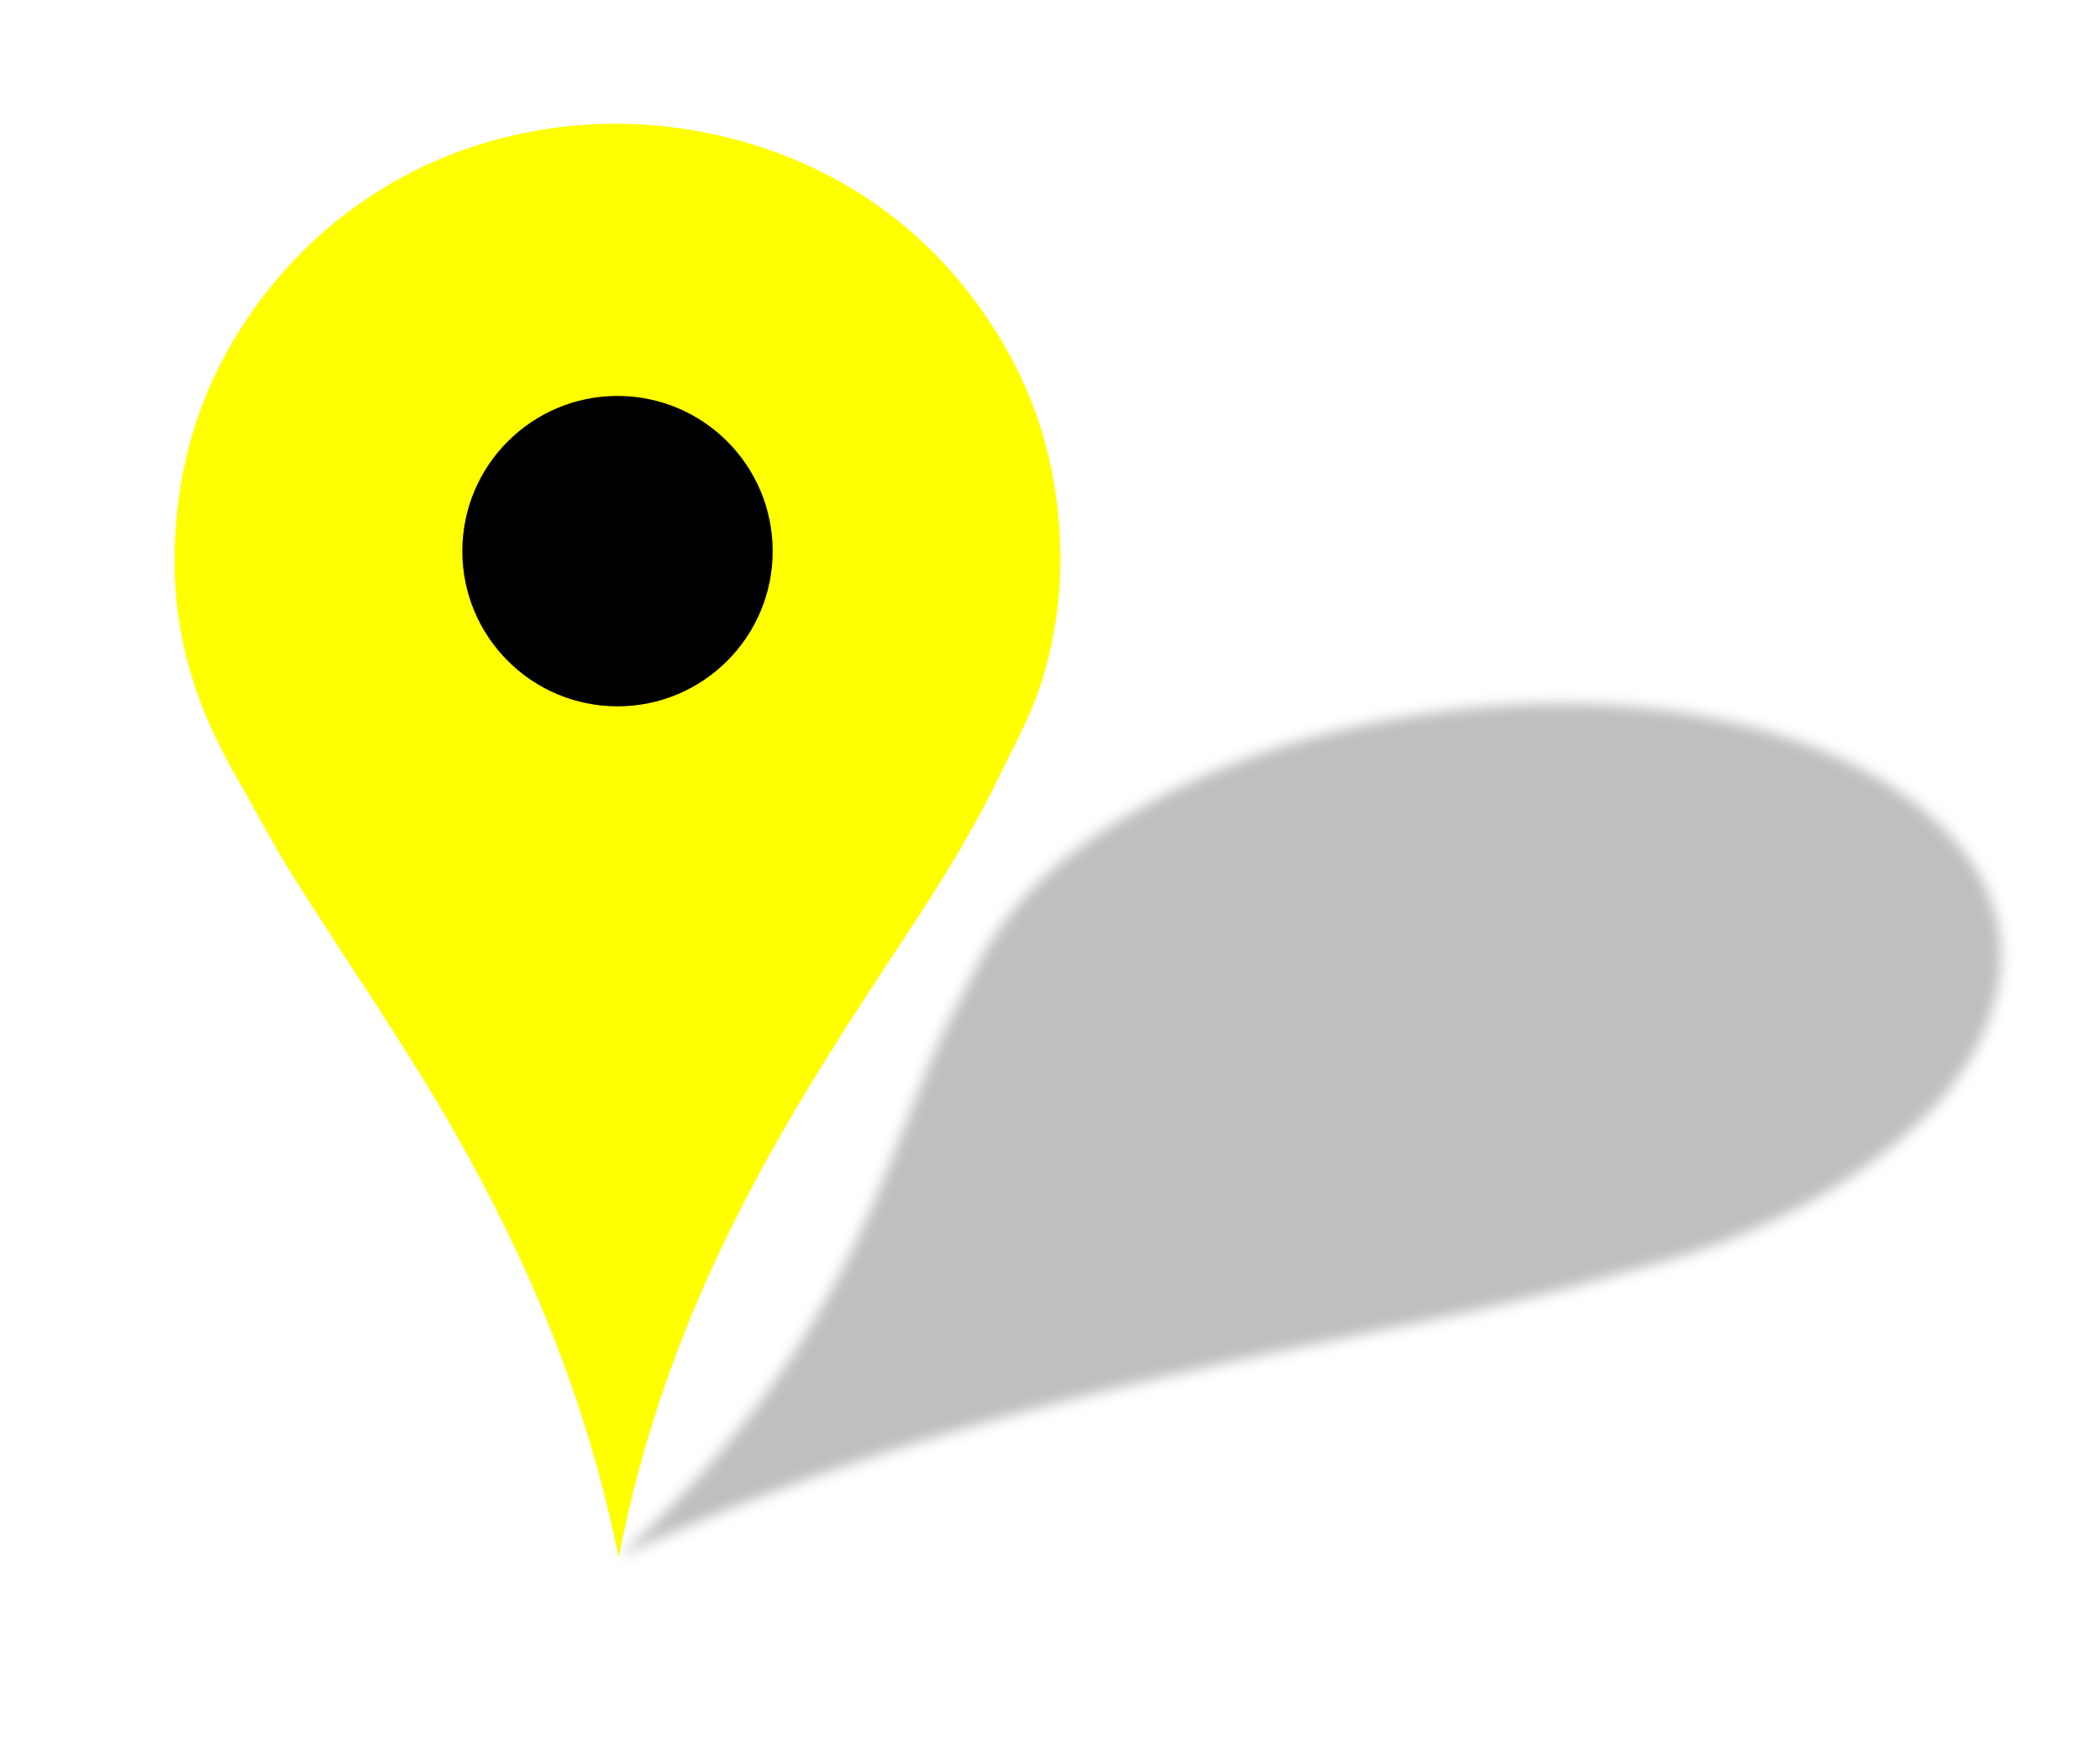
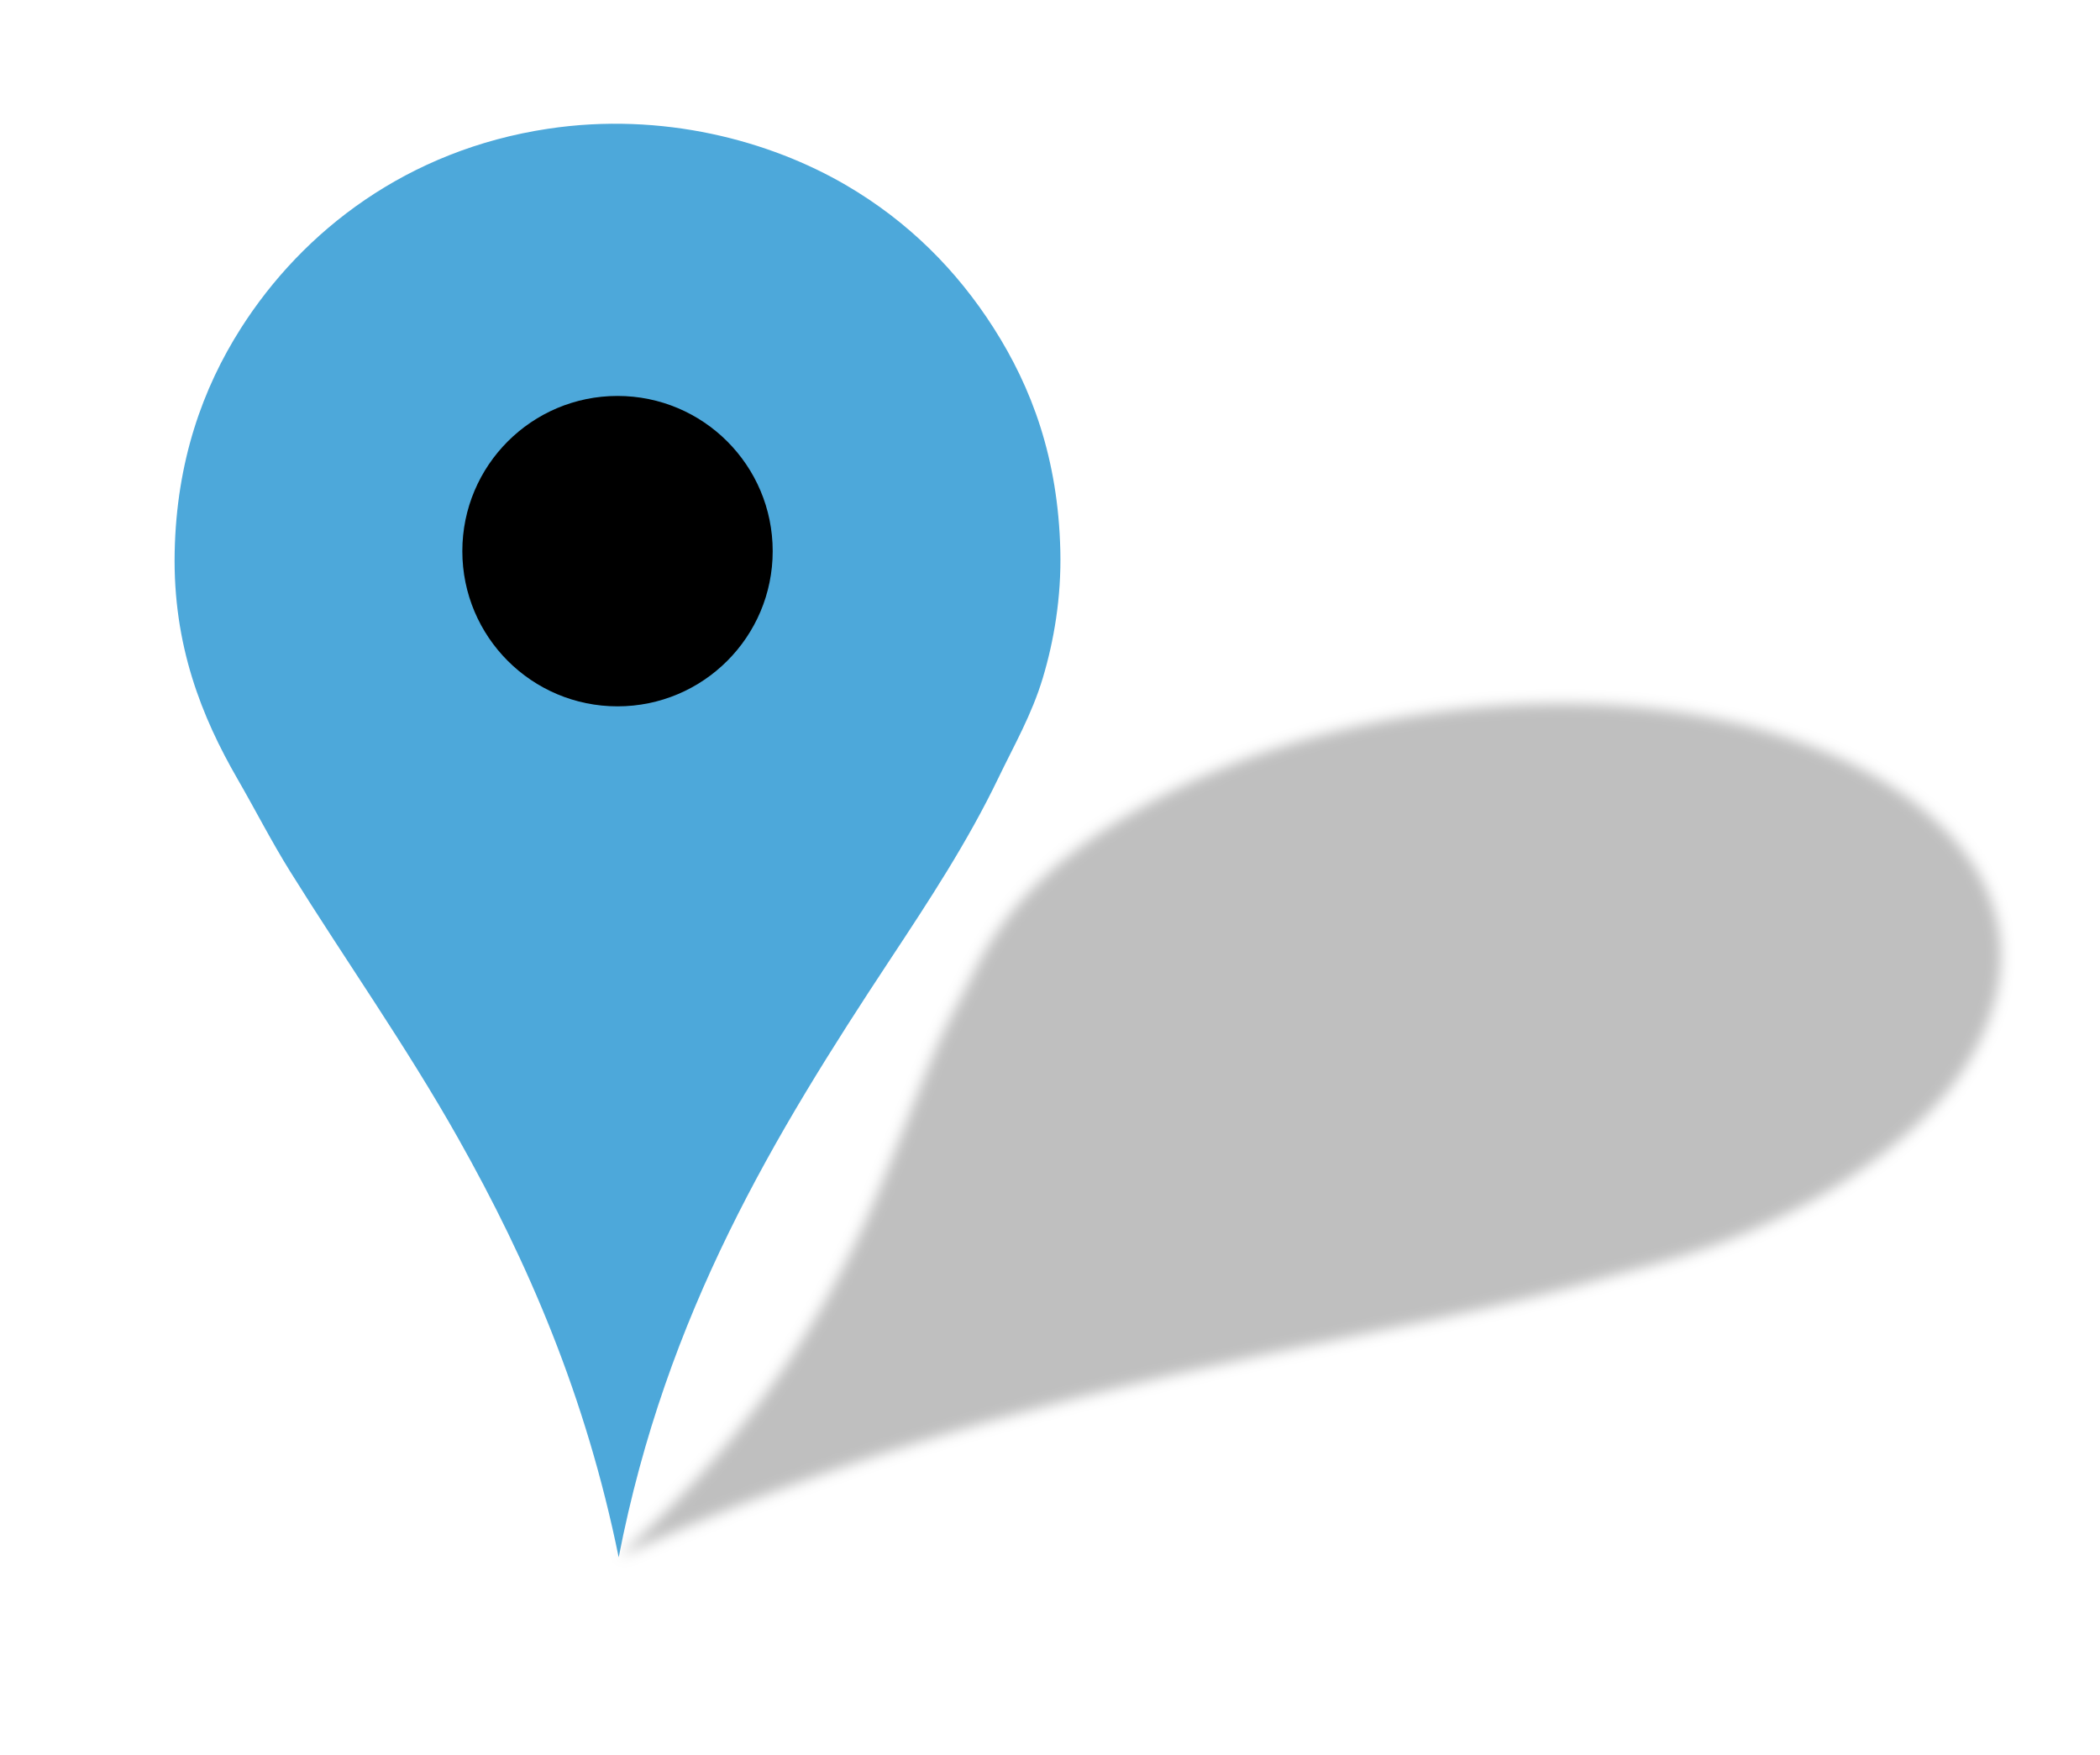
<svg xmlns="http://www.w3.org/2000/svg" width="2481" height="2073">
  <defs>
    <filter id="svg_3_blur" width="200%" height="200%" y="-50%" x="-50%">
      <feGaussianBlur stdDeviation="7.7" />
    </filter>
  </defs>
  <g>
-     <path id="svg_2" clip-rule="evenodd" fill="#ffff00" fill-rule="evenodd" stroke-miterlimit="10" stroke-width="37" d="m730.94,1839.63c-38.766,-190.3 -107.116,-348.67 -189.903,-495.44c-61.407,-108.87 -132.544,-209.36 -198.364,-314.94c-21.972,-35.243 -40.934,-72.476 -62.047,-109.053c-42.216,-73.137 -76.444,-157.935 -74.269,-267.932c2.125,-107.473 33.208,-193.684 78.03,-264.172c73.719,-115.935 197.201,-210.989 362.884,-235.969c135.466,-20.424 262.475,14.082 352.543,66.748c73.596,43.038 130.596,100.527 173.916,168.28c45.22,70.716 76.36,154.26 78.97,263.232c1.34,55.83 -7.8,107.532 -20.68,150.418c-13.03,43.409 -33.99,79.695 -52.64,118.454c-36.41,75.659 -82.05,144.984 -127.86,214.344c-136.437,206.61 -264.496,417.31 -320.58,706.03z" />
+     <path id="svg_2" clip-rule="evenodd" fill="#4DA8DA" fill-rule="evenodd" stroke-miterlimit="10" stroke-width="37" d="m730.94,1839.63c-38.766,-190.3 -107.116,-348.67 -189.903,-495.44c-61.407,-108.87 -132.544,-209.36 -198.364,-314.94c-21.972,-35.243 -40.934,-72.476 -62.047,-109.053c-42.216,-73.137 -76.444,-157.935 -74.269,-267.932c2.125,-107.473 33.208,-193.684 78.03,-264.172c73.719,-115.935 197.201,-210.989 362.884,-235.969c135.466,-20.424 262.475,14.082 352.543,66.748c73.596,43.038 130.596,100.527 173.916,168.28c45.22,70.716 76.36,154.26 78.97,263.232c1.34,55.83 -7.8,107.532 -20.68,150.418c-13.03,43.409 -33.99,79.695 -52.64,118.454c-36.41,75.659 -82.05,144.984 -127.86,214.344c-136.437,206.61 -264.496,417.31 -320.58,706.03z" />
    <circle id="svg_4" clip-rule="evenodd" fill="#000000" fill-rule="evenodd" cx="729.546" cy="651.047" r="183.333" />
    <path id="svg_3" opacity="0.25" clip-rule="evenodd" fill="black" fill-rule="evenodd" d="m731.379,1838.955c131.604,-120.87 211.314,-235.98 269.141,-350.49c42.89,-84.95 70.54,-169.17 106.95,-254.06c12.16,-28.34 28.51,-56.57 42.52,-85.3c28.02,-57.45 72.66,-118.14 169.03,-178.1c94.16,-58.59 193.95,-93.756 291.58,-114.697c160.56,-34.442 344.28,-37.299 502.59,15.593c129.45,43.244 204.68,113.464 233.78,178.864c23.78,53.44 21.43,108.18 -1.04,163.1c-23.46,57.32 -69.57,116.07 -161.11,177.39c-46.9,31.42 -98.9,56.34 -146.41,74.87c-48.09,18.76 -96.6,30.39 -145.33,44.32c-95.12,27.19 -192.42,47.15 -289.89,67.08c-290.32,59.34 -577.25,124.32 -871.811,261.43z" filter="url(#svg_3_blur)" />
  </g>
</svg>
